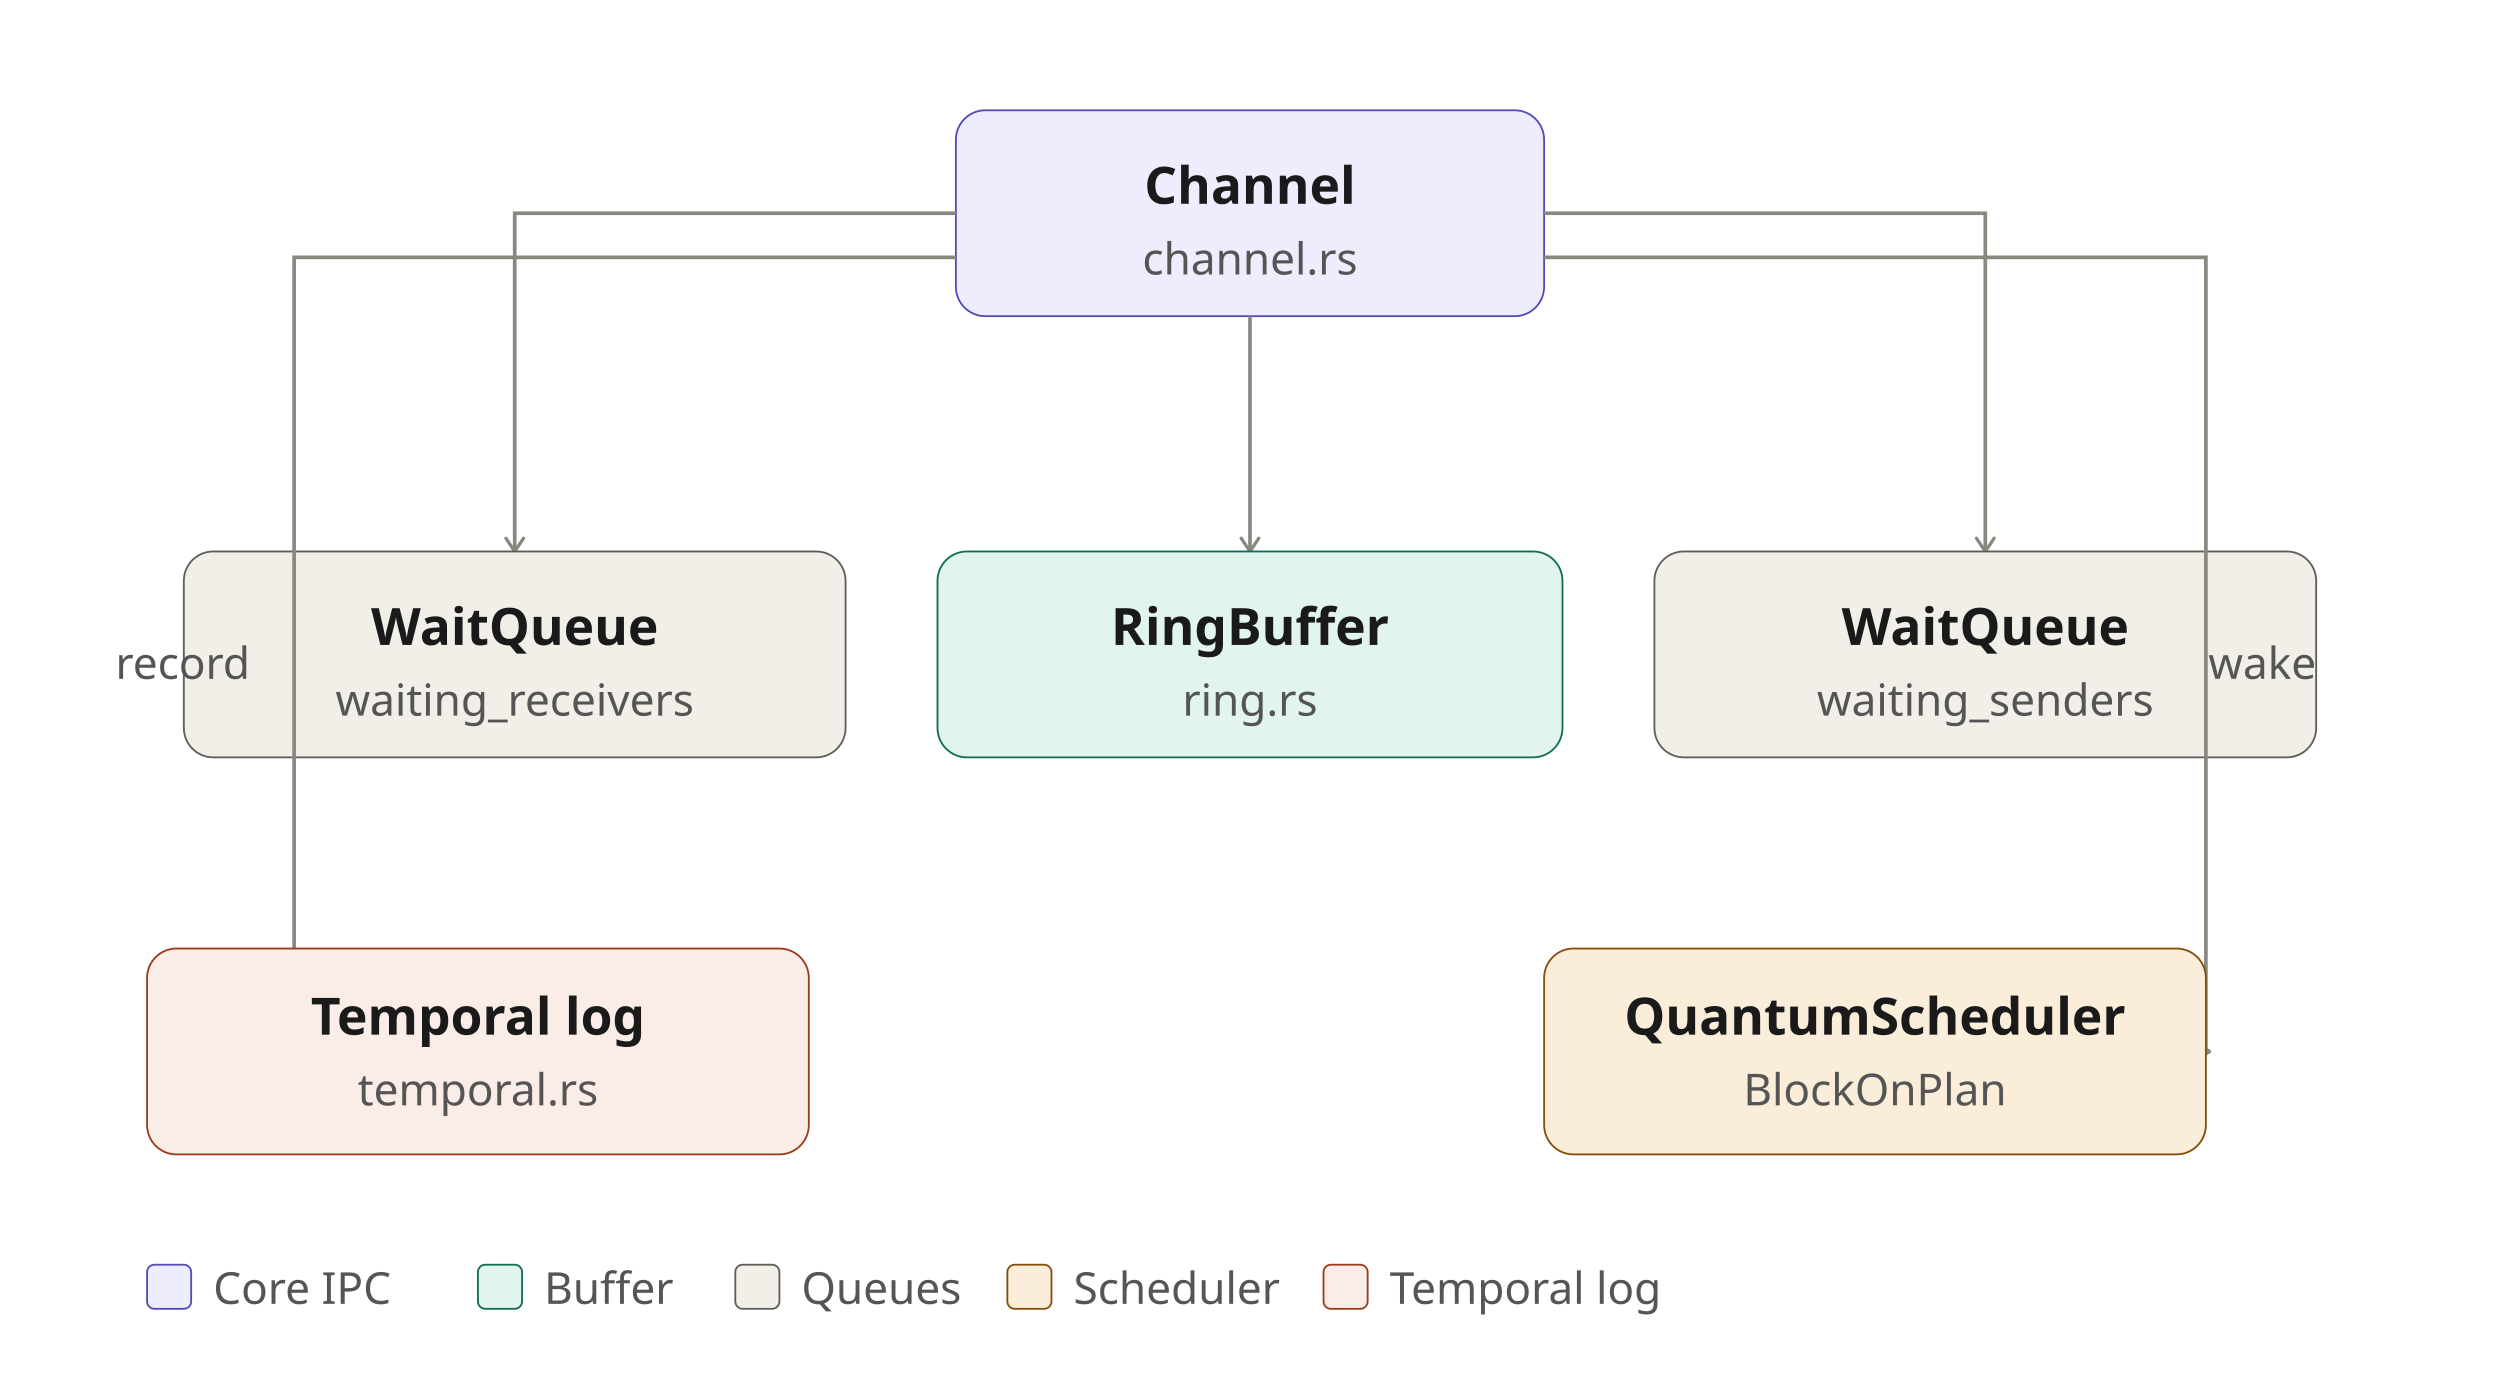
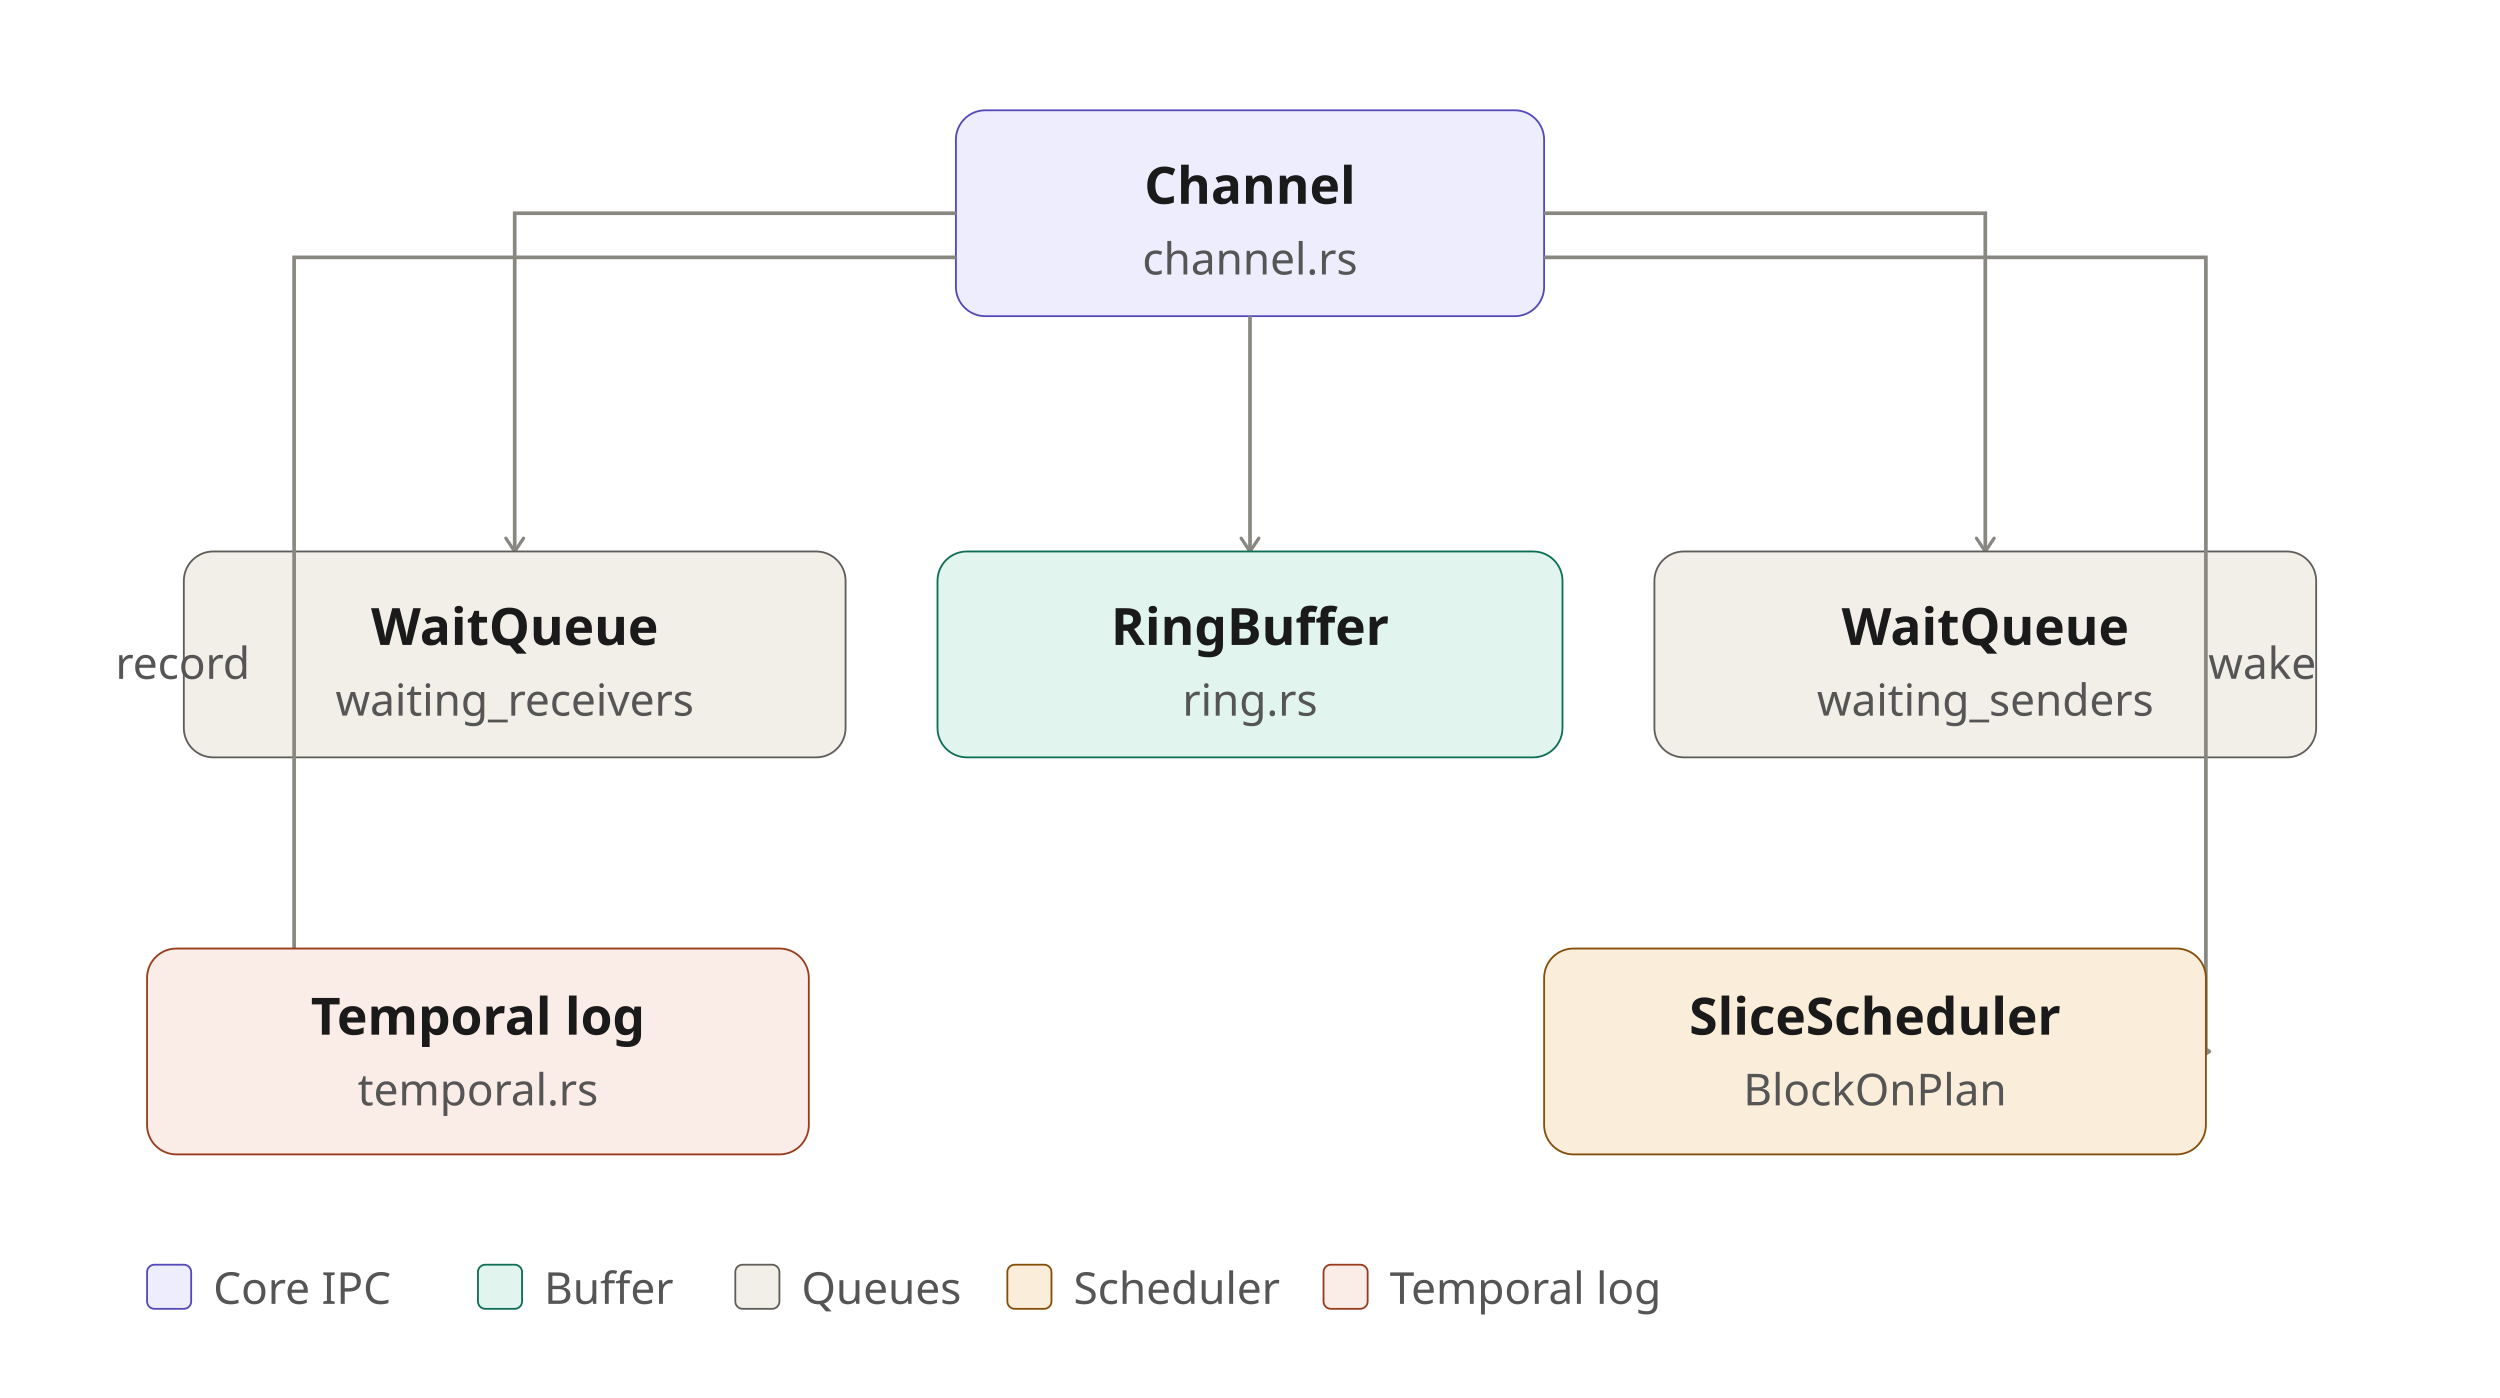
<svg xmlns="http://www.w3.org/2000/svg" width="680" viewBox="0 0 680 380" style="background:#ffffff;font-family:sans-serif">
  <defs>
    <marker id="arrow" viewBox="0 0 10 10" refX="8" refY="5" markerWidth="6" markerHeight="6" orient="auto-start-reverse">
      <path d="M2 1L8 5L2 9" fill="none" stroke="context-stroke" stroke-width="1.5" stroke-linecap="round" stroke-linejoin="round" />
    </marker>
    <style>
    .th { font-size:14px; font-weight:600; fill:#1a1a1a; }
    .ts { font-size:12px; font-weight:400; fill:#555555; }
  </style>
  </defs>
  <rect x="260" y="30" width="160" height="56" rx="8" fill="#EEEDFE" stroke="#534AB7" stroke-width="0.5" />
  <text class="th" x="340" y="50" text-anchor="middle" dominant-baseline="central" fill="#26215C">Channel</text>
  <text class="ts" x="340" y="70" text-anchor="middle" dominant-baseline="central" fill="#534AB7">channel.rs</text>
  <path d="M340 86 L340 150" fill="none" stroke="#888780" stroke-width="1" marker-end="url(#arrow)" />
  <path d="M260 58 L140 58 L140 150" fill="none" stroke="#888780" stroke-width="1" marker-end="url(#arrow)" />
  <path d="M420 58 L540 58 L540 150" fill="none" stroke="#888780" stroke-width="1" marker-end="url(#arrow)" />
  <rect x="255" y="150" width="170" height="56" rx="8" fill="#E1F5EE" stroke="#0F6E56" stroke-width="0.5" />
  <text class="th" x="340" y="170" text-anchor="middle" dominant-baseline="central" fill="#04342C">RingBuffer</text>
  <text class="ts" x="340" y="190" text-anchor="middle" dominant-baseline="central" fill="#0F6E56">ring.rs</text>
  <rect x="50" y="150" width="180" height="56" rx="8" fill="#F1EFE8" stroke="#5F5E5A" stroke-width="0.5" />
  <text class="th" x="140" y="170" text-anchor="middle" dominant-baseline="central">WaitQueue</text>
  <text class="ts" x="140" y="190" text-anchor="middle" dominant-baseline="central" fill="#888780">waiting_receivers</text>
  <rect x="450" y="150" width="180" height="56" rx="8" fill="#F1EFE8" stroke="#5F5E5A" stroke-width="0.5" />
  <text class="th" x="540" y="170" text-anchor="middle" dominant-baseline="central">WaitQueue</text>
  <text class="ts" x="540" y="190" text-anchor="middle" dominant-baseline="central" fill="#888780">waiting_senders</text>
  <path d="M420 70 L600 70 L600 286 L601 286" fill="none" stroke="#888780" stroke-width="1" marker-end="url(#arrow)" />
  <text class="ts" x="630" y="180" text-anchor="end" dominant-baseline="central">wake</text>
  <path d="M260 70 L80 70 L80 286 L119 286" fill="none" stroke="#888780" stroke-width="1" marker-end="url(#arrow)" />
  <text class="ts" x="68" y="180" text-anchor="end" dominant-baseline="central">record</text>
  <rect x="420" y="258" width="180" height="56" rx="8" fill="#FAEEDA" stroke="#854F0B" stroke-width="0.5" />
-   <text class="th" x="510" y="276" text-anchor="middle" dominant-baseline="central" fill="#412402">QuantumScheduler</text>
+   <text class="th" x="510" y="276" text-anchor="middle" dominant-baseline="central" fill="#412402">SliceScheduler</text>
  <text class="ts" x="510" y="296" text-anchor="middle" dominant-baseline="central" fill="#854F0B">BlockOnPlan</text>
  <rect x="40" y="258" width="180" height="56" rx="8" fill="#FAECE7" stroke="#993C1D" stroke-width="0.5" />
  <text class="th" x="130" y="276" text-anchor="middle" dominant-baseline="central" fill="#4A1B0C">Temporal log</text>
  <text class="ts" x="130" y="296" text-anchor="middle" dominant-baseline="central" fill="#993C1D">temporal.rs</text>
  <rect x="40" y="344" width="12" height="12" rx="2" fill="#EEEDFE" stroke="#534AB7" stroke-width="0.5" />
  <text class="ts" x="58" y="350" dominant-baseline="central">Core IPC</text>
  <rect x="130" y="344" width="12" height="12" rx="2" fill="#E1F5EE" stroke="#0F6E56" stroke-width="0.5" />
  <text class="ts" x="148" y="350" dominant-baseline="central">Buffer</text>
  <rect x="200" y="344" width="12" height="12" rx="2" fill="#F1EFE8" stroke="#5F5E5A" stroke-width="0.5" />
  <text class="ts" x="218" y="350" dominant-baseline="central">Queues</text>
  <rect x="274" y="344" width="12" height="12" rx="2" fill="#FAEEDA" stroke="#854F0B" stroke-width="0.5" />
  <text class="ts" x="292" y="350" dominant-baseline="central">Scheduler</text>
  <rect x="360" y="344" width="12" height="12" rx="2" fill="#FAECE7" stroke="#993C1D" stroke-width="0.5" />
  <text class="ts" x="378" y="350" dominant-baseline="central">Temporal log</text>
</svg>
